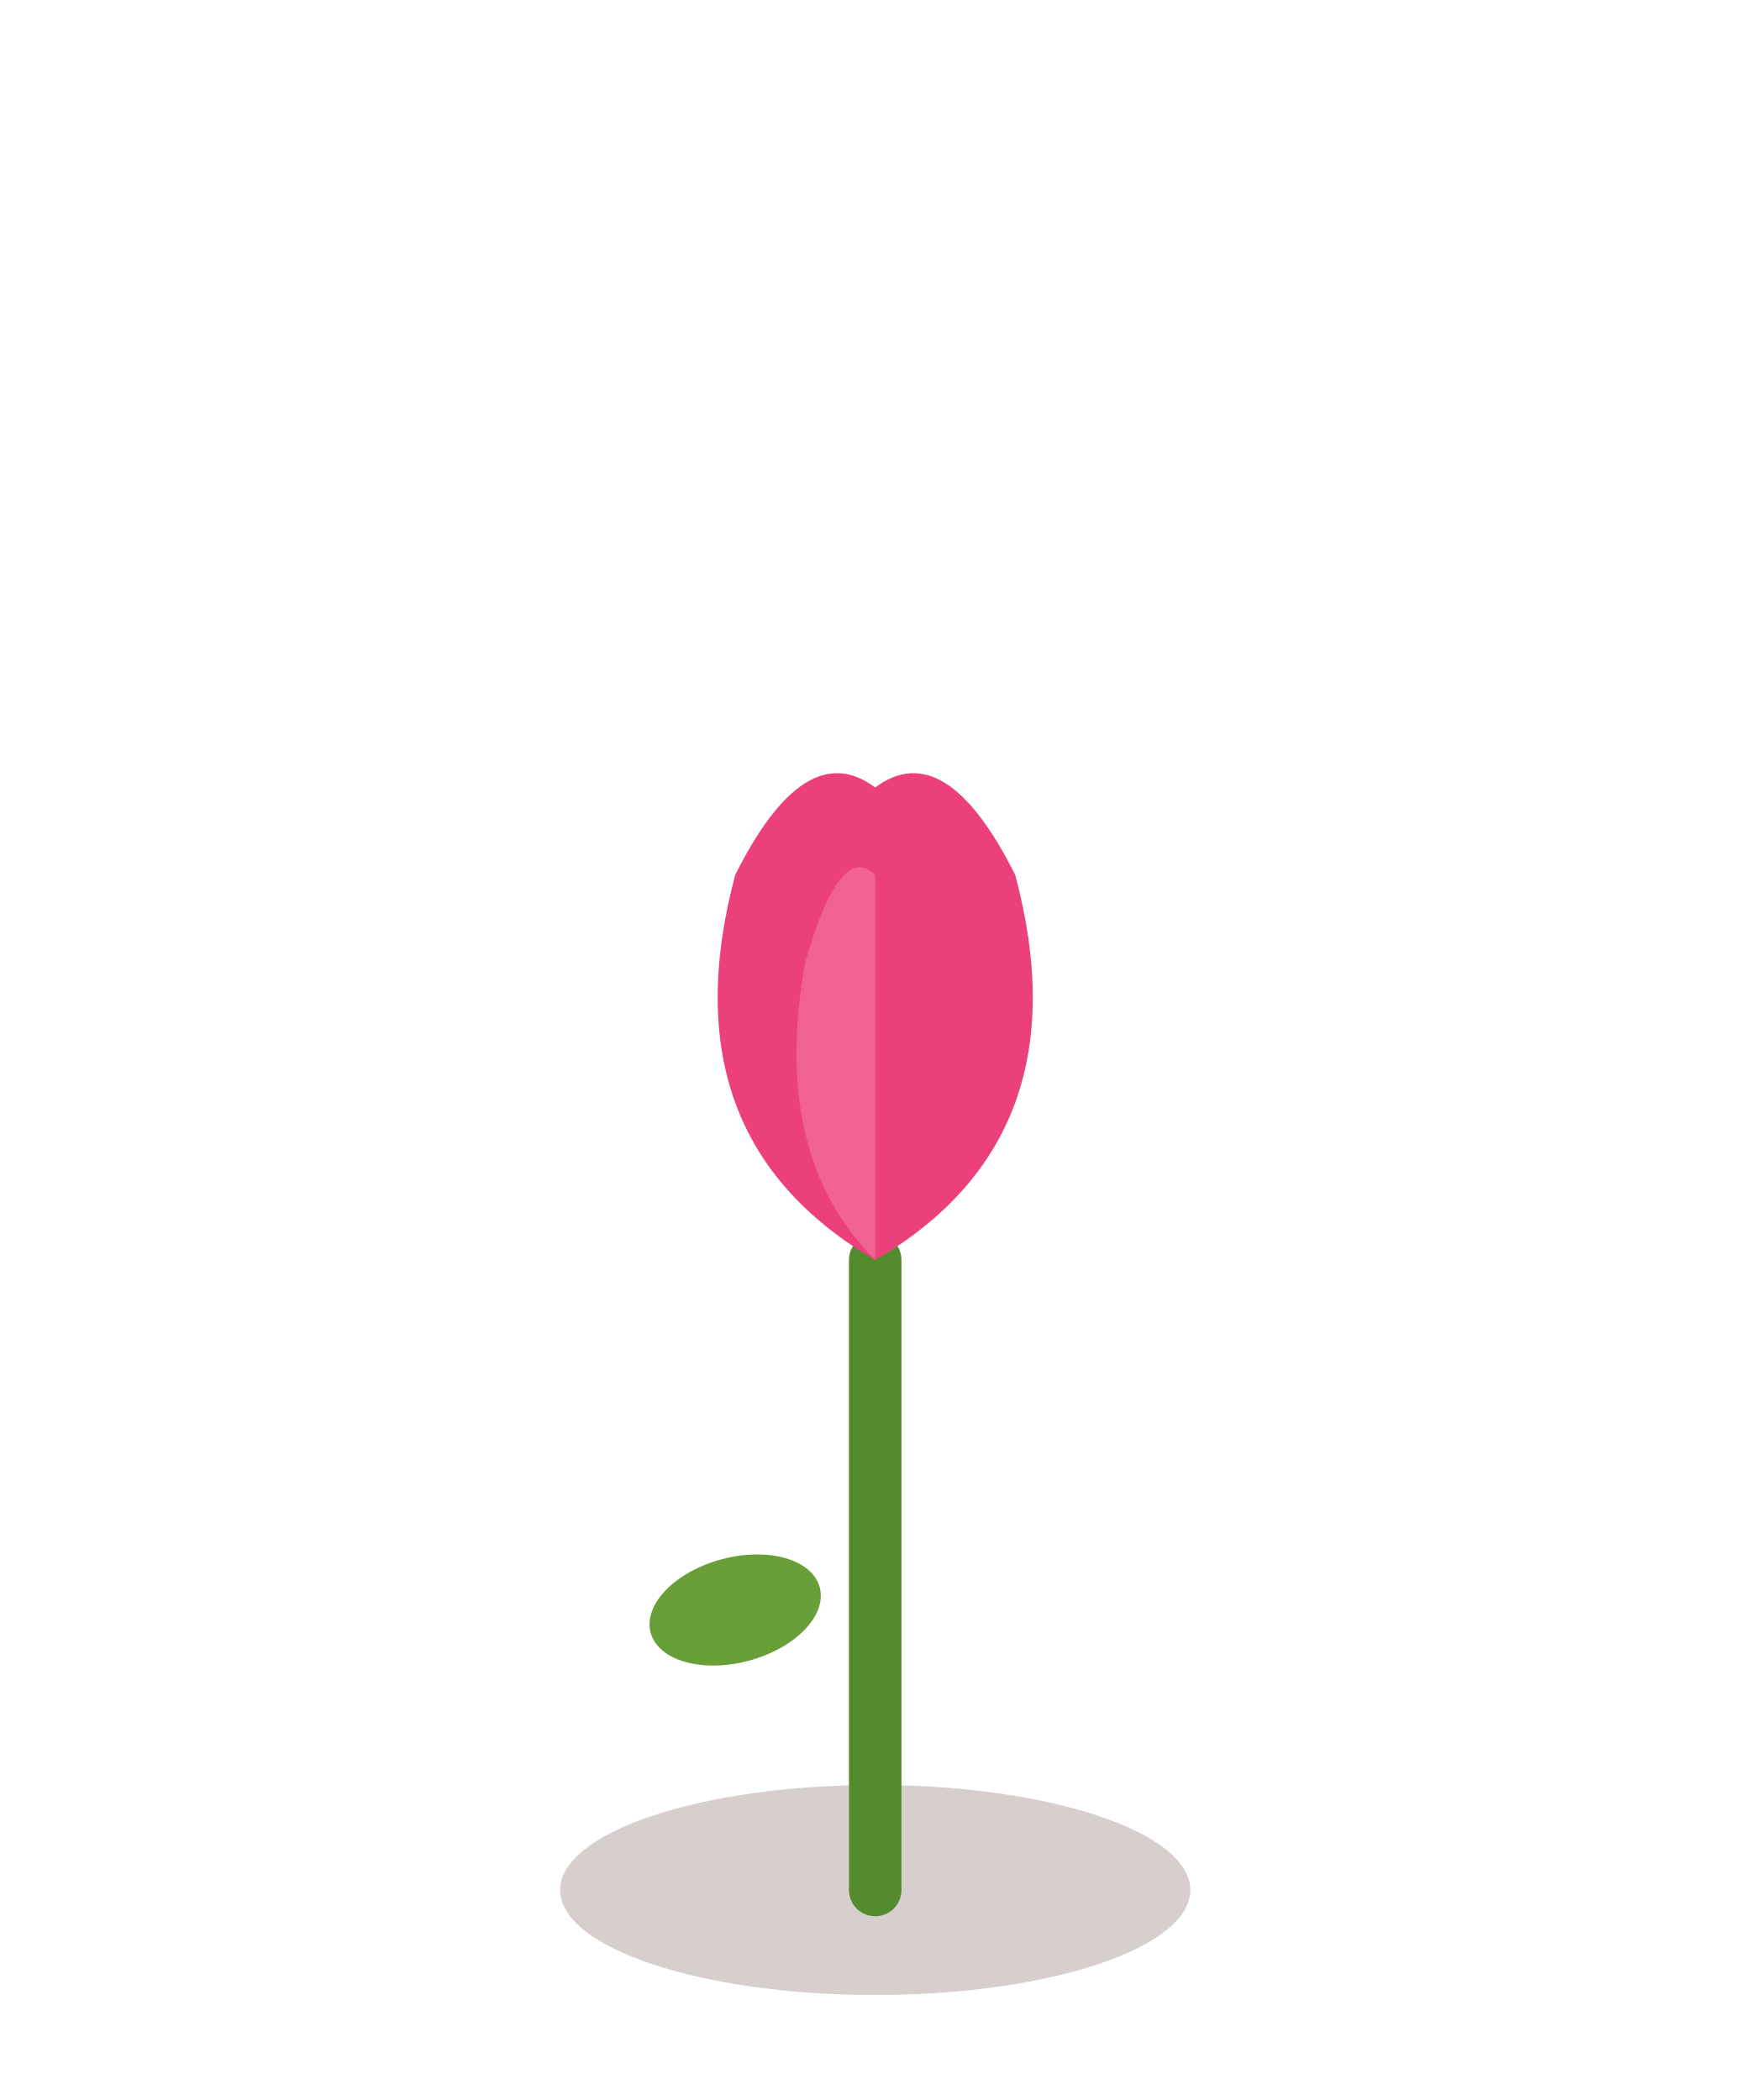
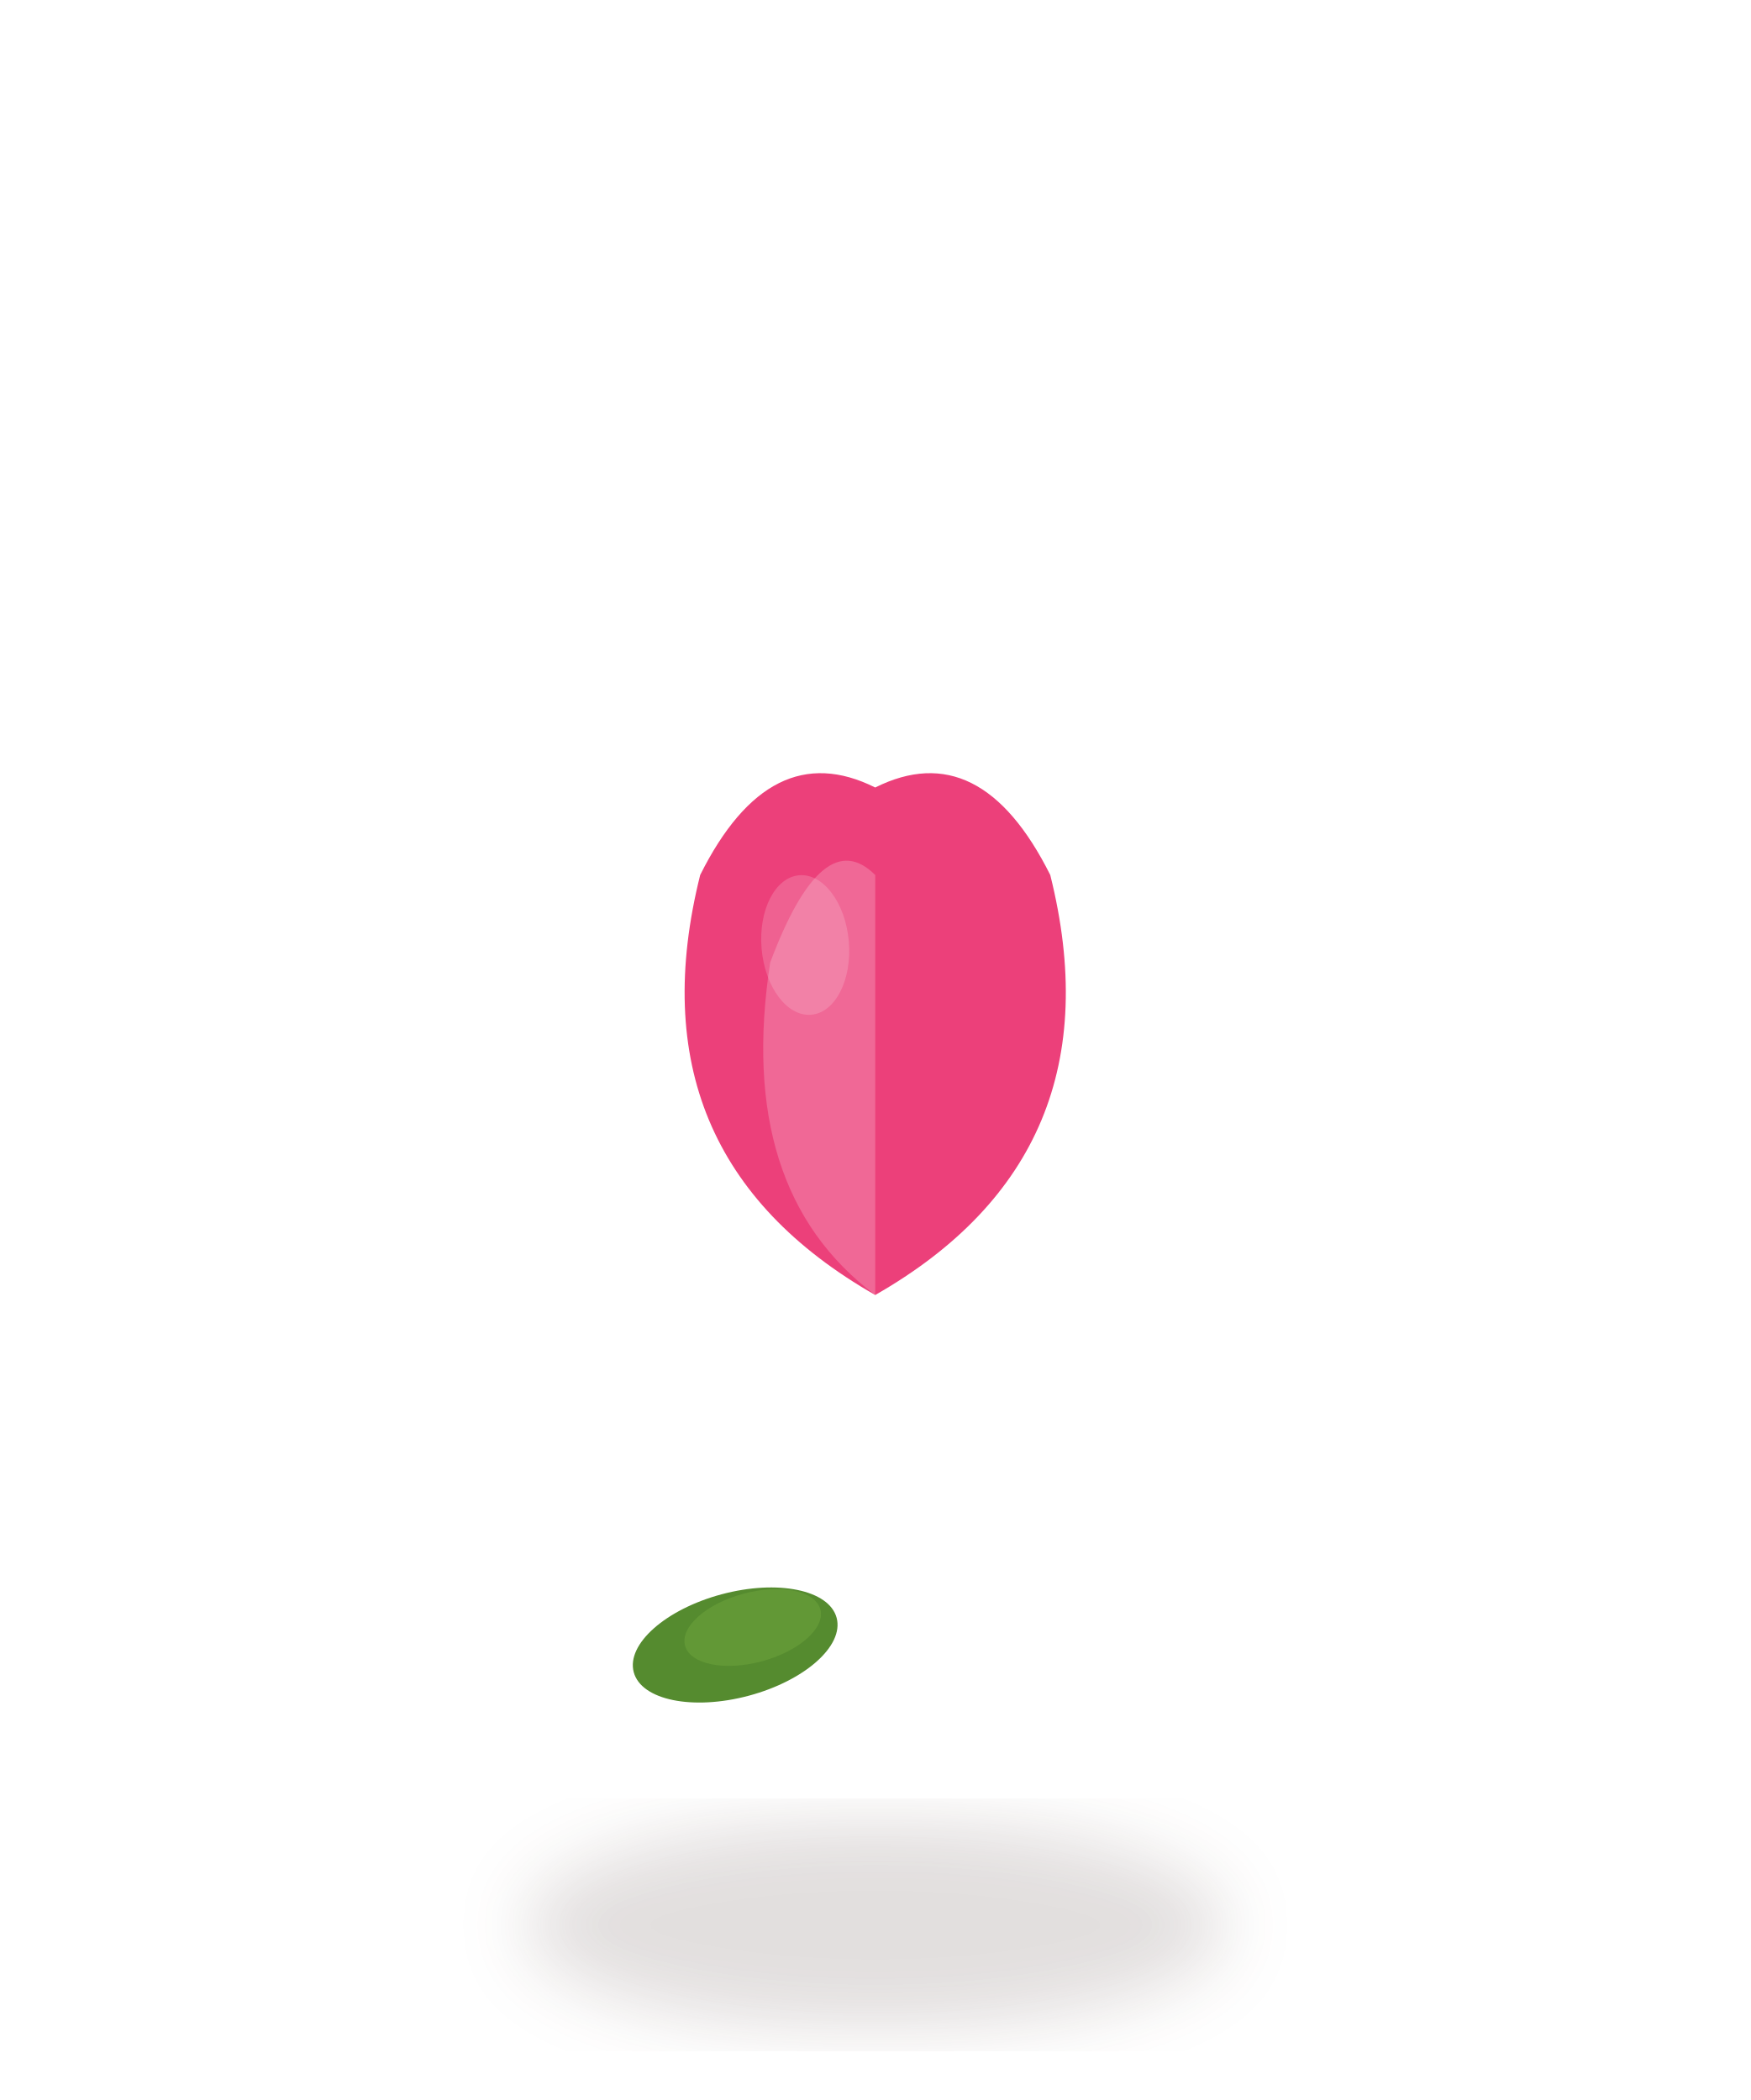
<svg xmlns="http://www.w3.org/2000/svg" viewBox="0 0 100 120">
-   <ellipse cx="50" cy="108" rx="18" ry="6" fill="#5D4037" opacity="0.25" />
-   <path d="M50 108 Q50 90 50 72" stroke="#558B2F" stroke-width="3" fill="none" stroke-linecap="round" />
-   <ellipse cx="42" cy="92" rx="5" ry="3" fill="#689F38" transform="rotate(-15 42 92)" />
-   <path d="M50 72 Q38 65 42 50 Q46 42 50 45 Q54 42 58 50 Q62 65 50 72Z" fill="#EC407A" />
-   <path d="M50 72 Q44 66 46 55 Q48 48 50 50 Q50 62 50 72Z" fill="#F06292" />
+   <defs>
+     <linearGradient id="stG" x1="0" y1="0" x2="1" y2="0">
+       <stop offset="0%" stop-color="#33691E" />
+       <stop offset="50%" stop-color="#689F38" />
+       <stop offset="100%" stop-color="#33691E" />
+     </linearGradient>
+     <filter id="sh">
+       <feGaussianBlur stdDeviation="2" />
+     </filter>
+   </defs>
+   <ellipse cx="50" cy="110" rx="20" ry="6" fill="#3E2723" opacity="0.15" filter="url(#sh)" />
+   <path d="M50 108 Q50 92 50 74" stroke="url(#stG)" stroke-width="3.5" fill="none" stroke-linecap="round" />
+   <ellipse cx="42" cy="94" rx="6" ry="3" fill="#558B2F" transform="rotate(-15 42 94)" />
+   <ellipse cx="43" cy="93" rx="4" ry="2" fill="#7CB342" opacity="0.35" transform="rotate(-15 43 93)" />
+   <path d="M50 74 Q36 66 40 50 Q44 42 50 45 Q56 42 60 50 Q64 66 50 74Z" fill="#EC407A" />
+   <path d="M50 74 Q42 68 44 55 Q47 47 50 50 Q50 62 50 74Z" fill="#F48FB1" opacity="0.5" />
+   <ellipse cx="46" cy="54" rx="2.5" ry="4" fill="#FCE4EC" opacity="0.2" transform="rotate(-5 46 54)" />
</svg>
